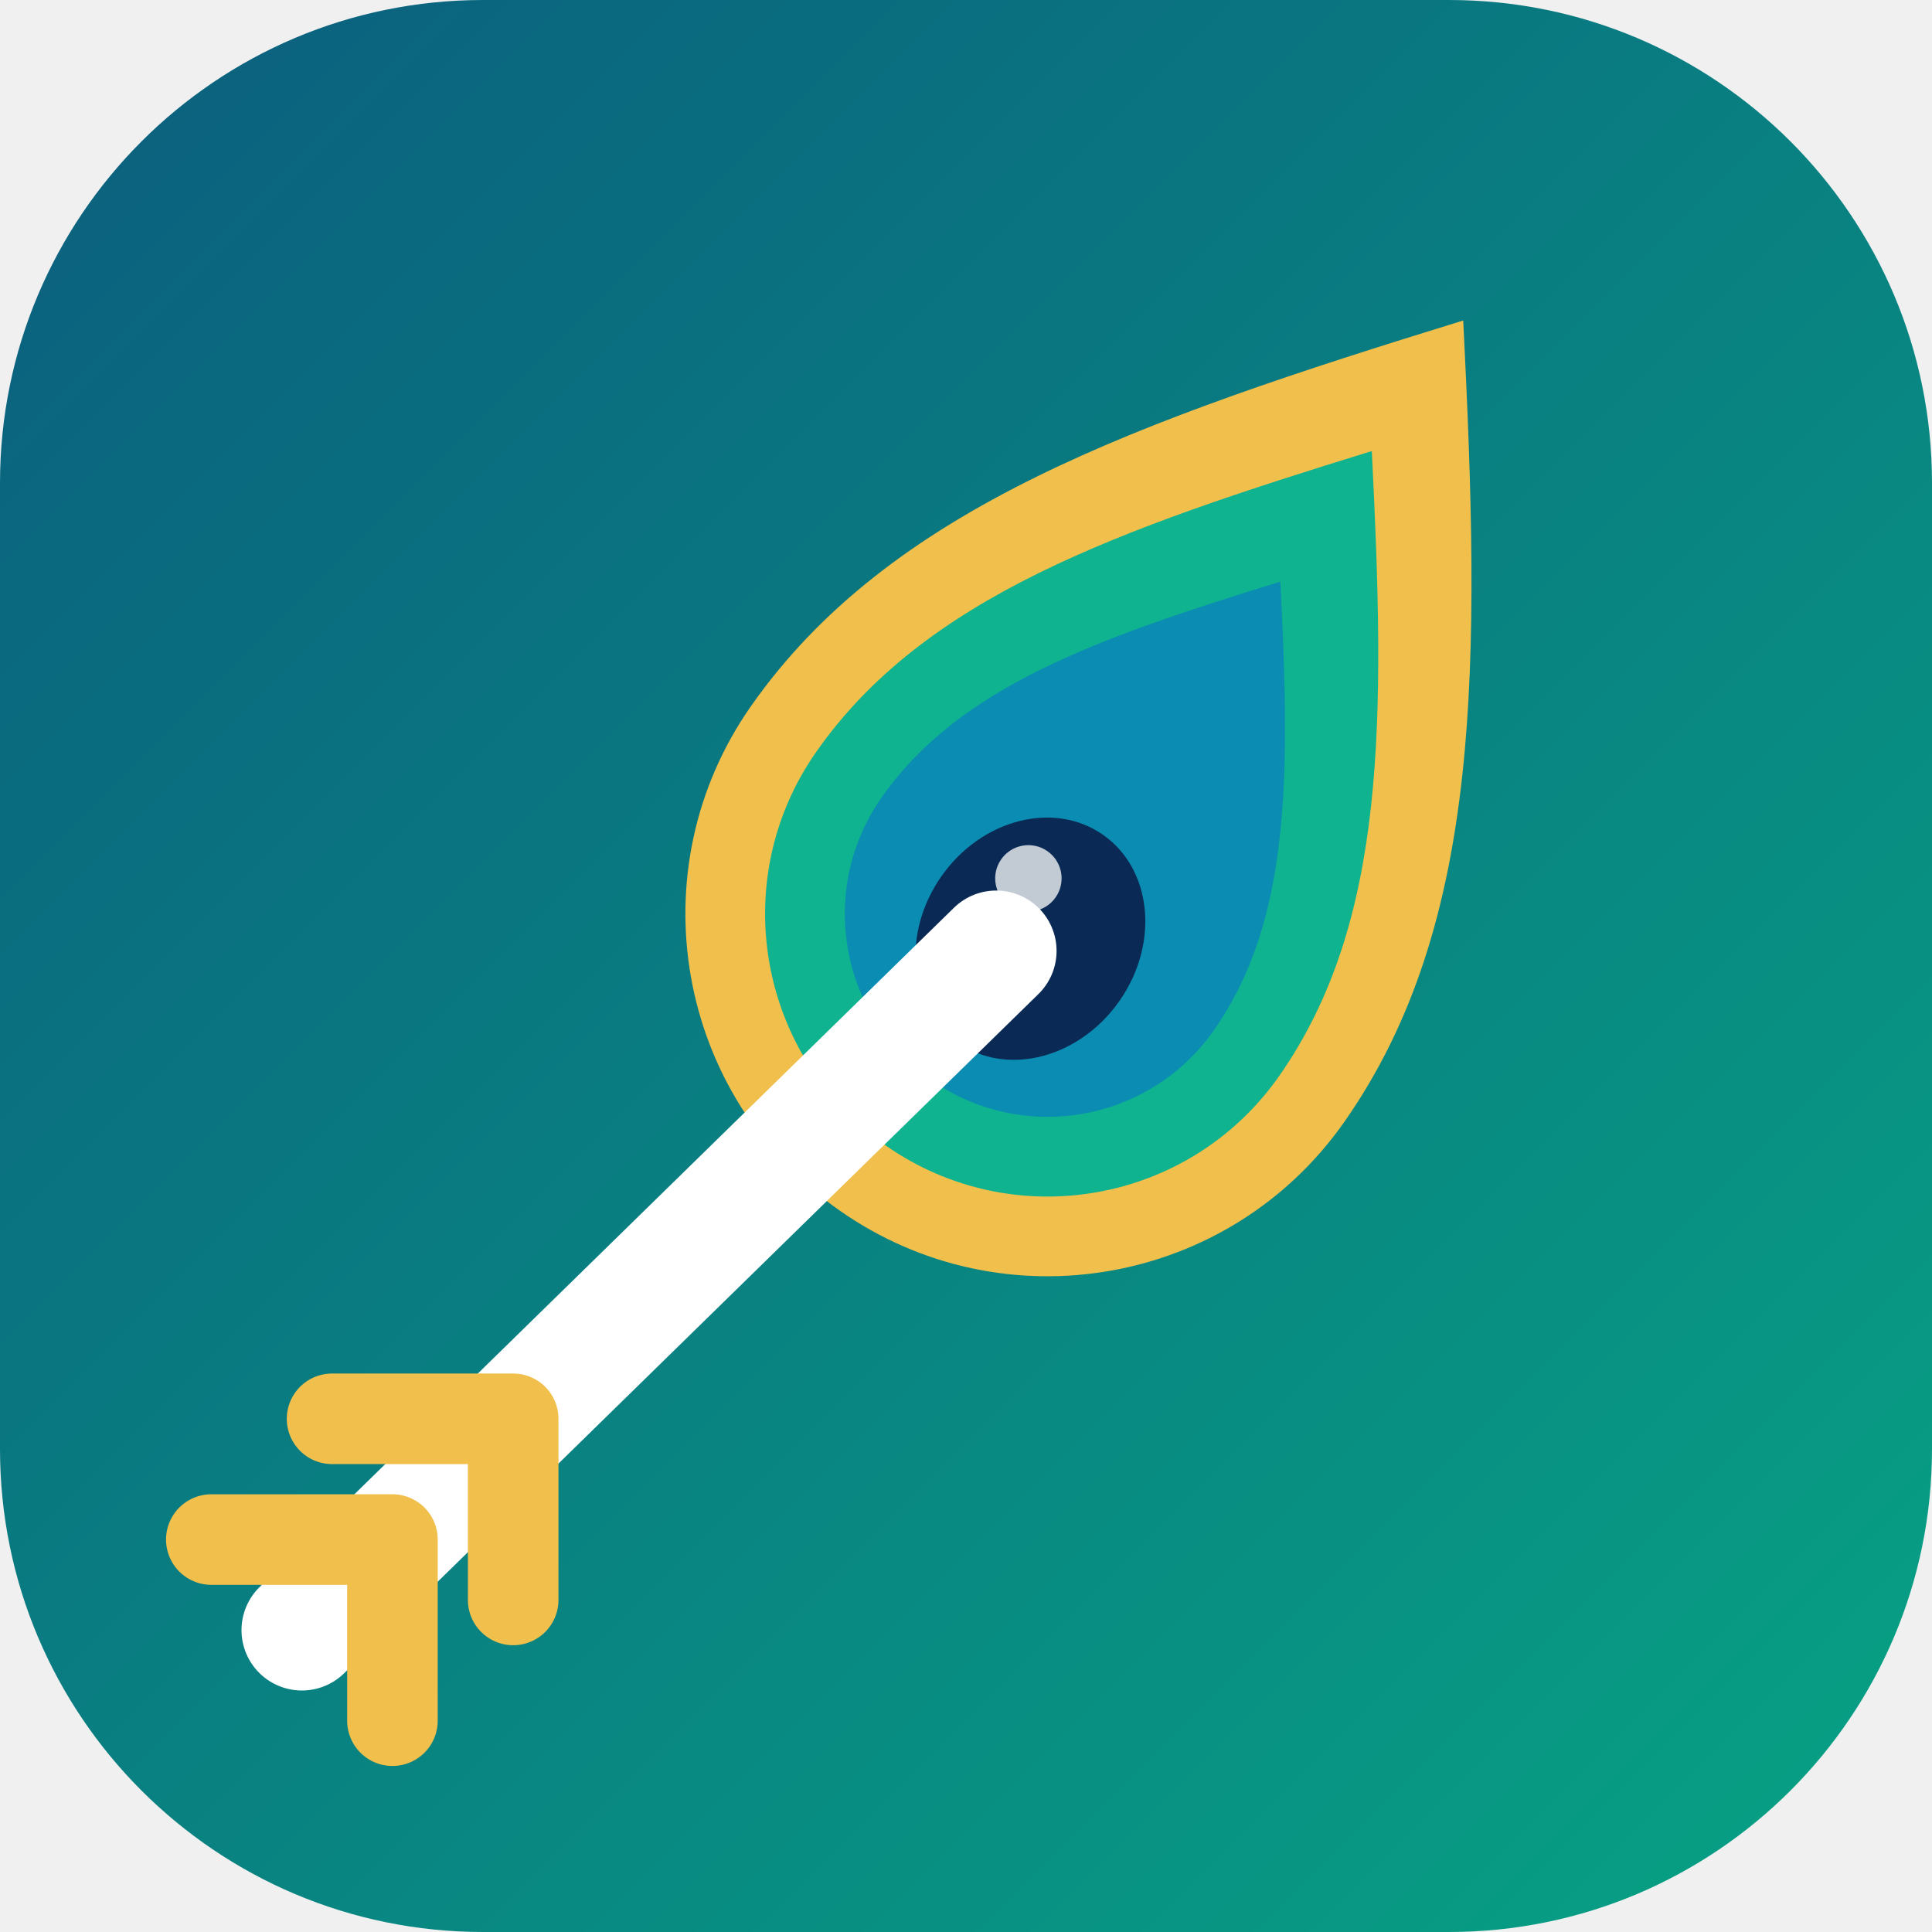
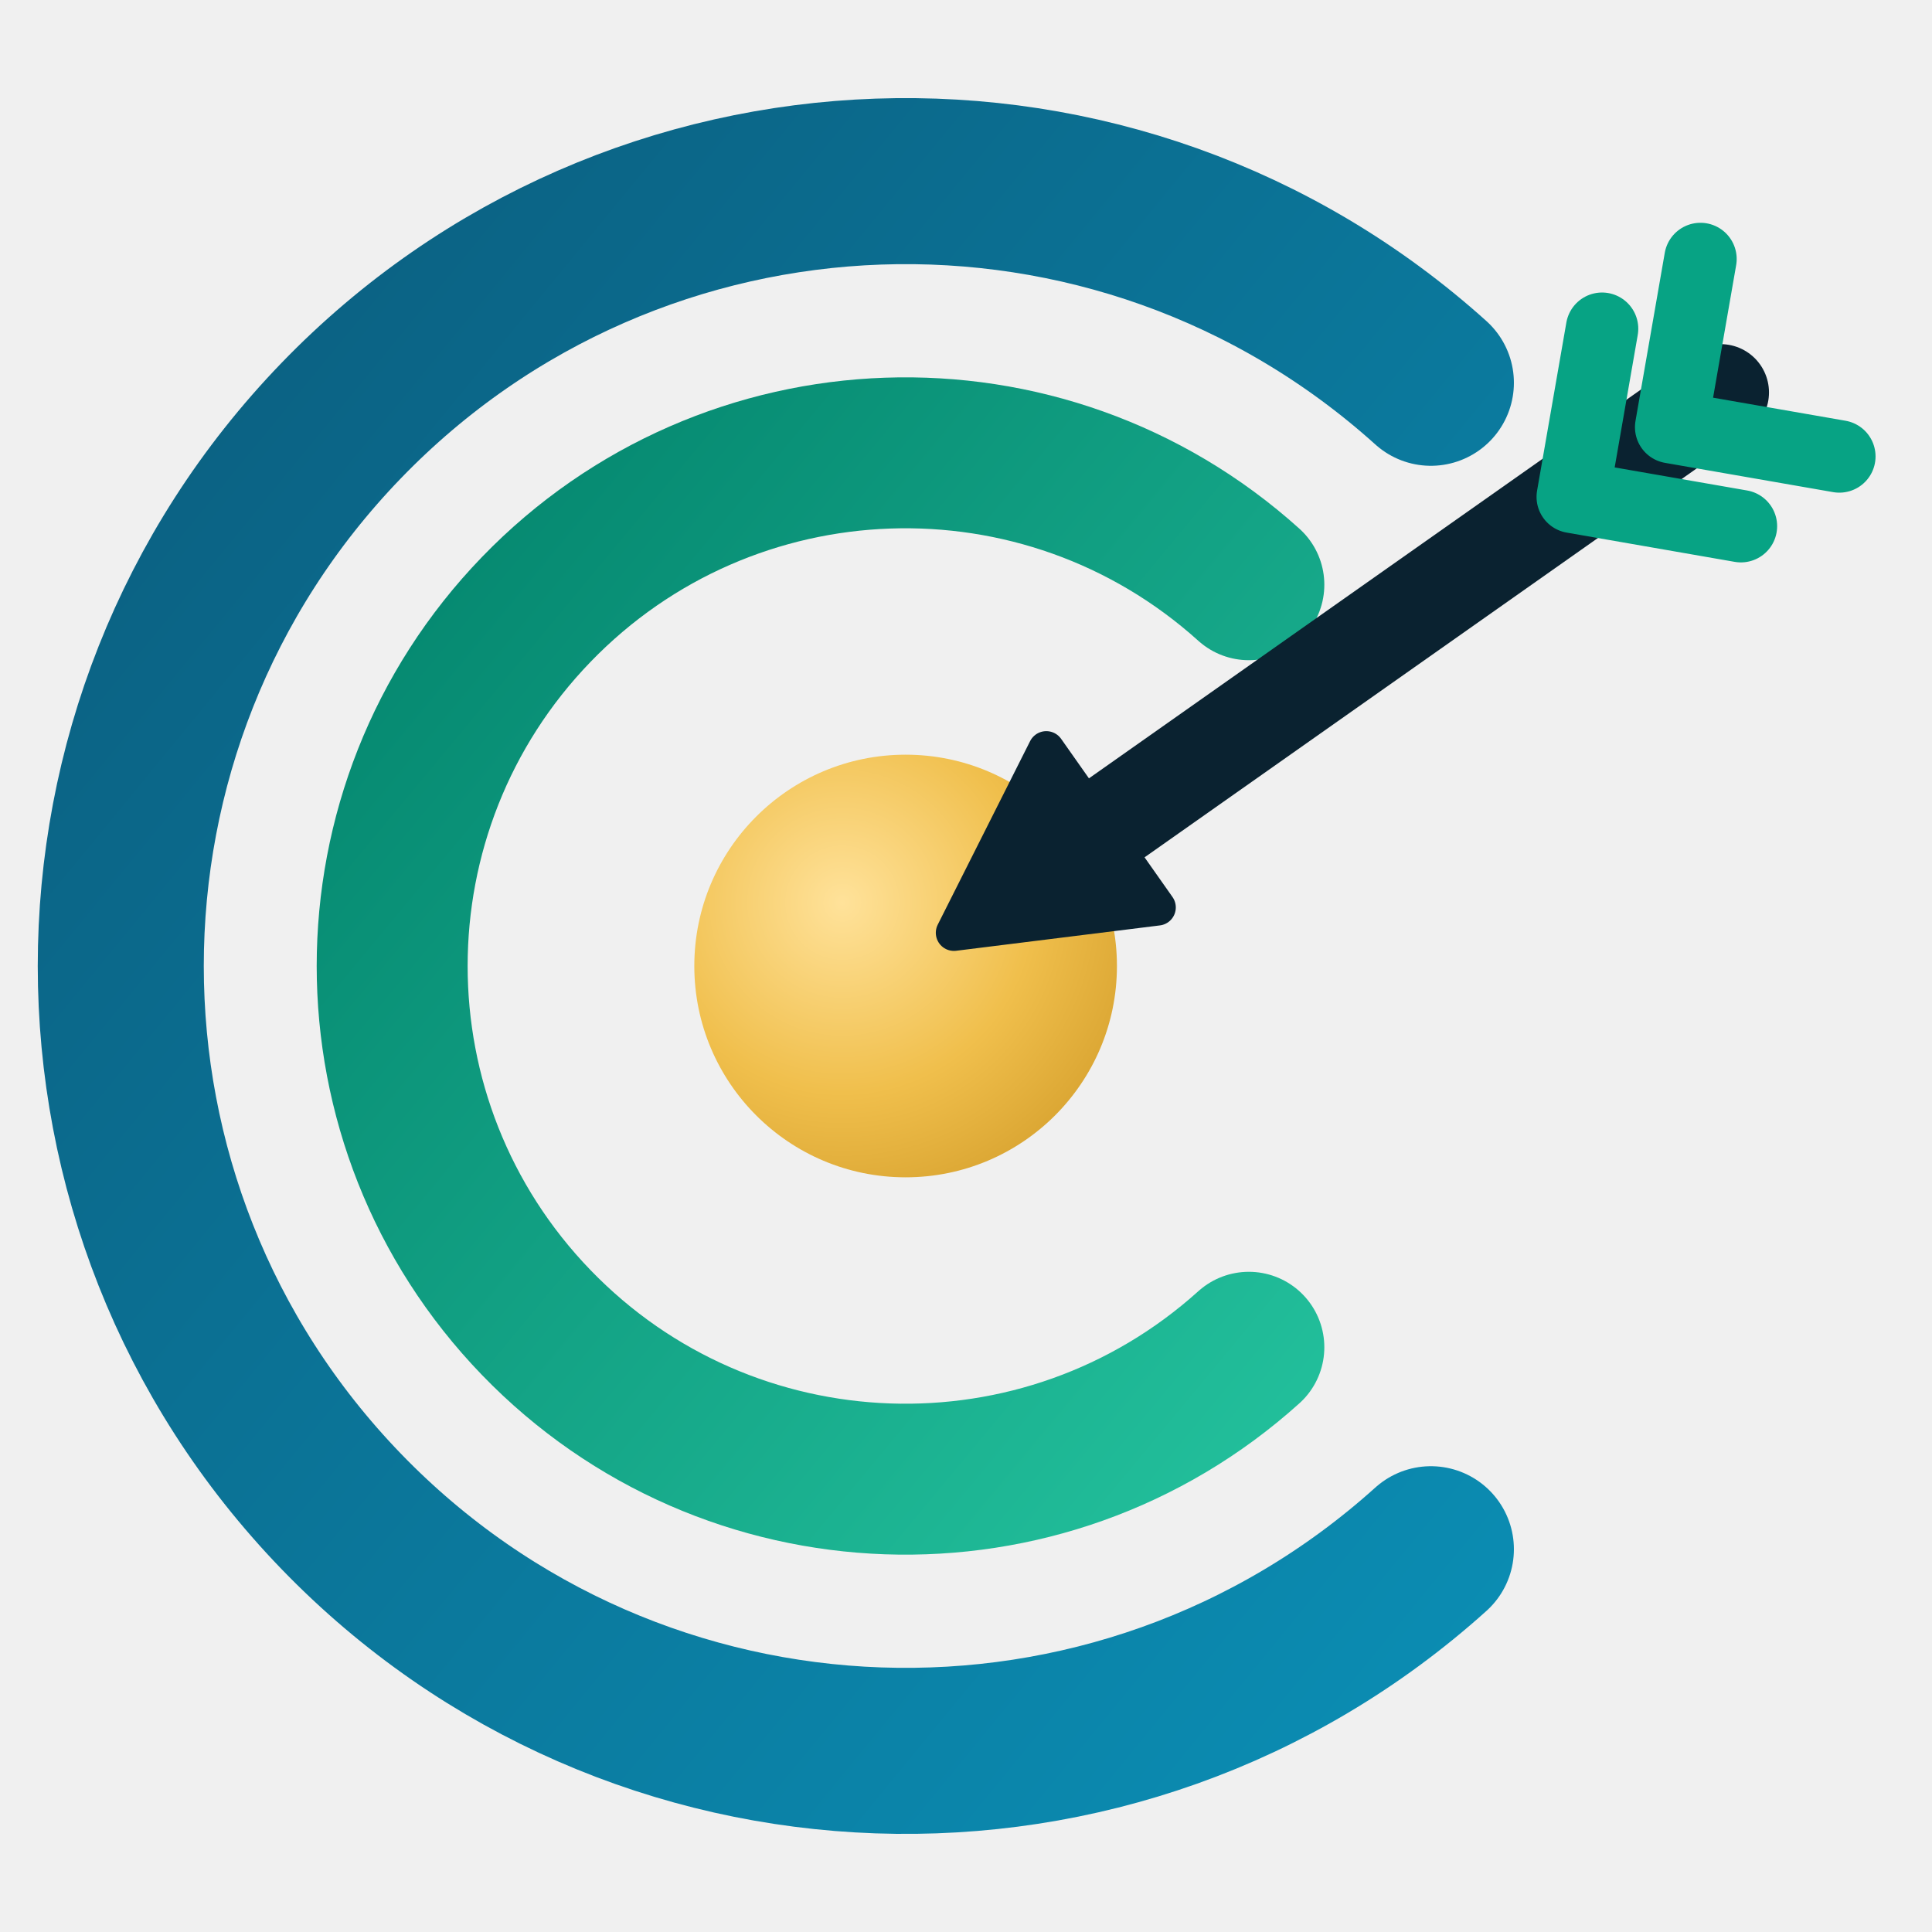
<svg xmlns="http://www.w3.org/2000/svg" viewBox="0 0 64 64">
  <defs>
-     <linearGradient id="t" x1="0" y1="0" x2="1" y2="1">
+     <linearGradient id="mcBlue" x1="0" y1="0" x2="1" y2="1">
      <stop offset="0" stop-color="#0b5d7e" />
-       <stop offset="1" stop-color="#07a384" />
+       <stop offset="1" stop-color="#0b8db3" />
    </linearGradient>
+     <linearGradient id="mcGreen" x1="0" y1="0" x2="1" y2="1">
+       <stop offset="0" stop-color="#03846d" />
+       <stop offset="1" stop-color="#22bf9b" />
+     </linearGradient>
+     <radialGradient id="mcGold" cx=".35" cy=".35" r=".75">
+       <stop offset="0" stop-color="#ffe29a" />
+       <stop offset=".6" stop-color="#f0bf4c" />
+       <stop offset="1" stop-color="#d9a431" />
+     </radialGradient>
  </defs>
-   <rect width="64" height="64" rx="16" fill="url(#t)" />
-   <g transform="translate(37 27) rotate(35)">
-     <path d="M0 -20 C7 -11 12 -4 12 4 A12 12 0 1 1 -12 4 C-12 -4 -7 -11 0 -20 Z" fill="#f0bf4c" />
-     <path d="M0 -20 C7 -11 12 -4 12 4 A12 12 0 1 1 -12 4 C-12 -4 -7 -11 0 -20 Z" fill="#0fb38f" transform="translate(0 4) scale(.78) translate(0 -4)" />
-     <path d="M0 -20 C7 -11 12 -4 12 4 A12 12 0 1 1 -12 4 C-12 -4 -7 -11 0 -20 Z" fill="#0b8db3" transform="translate(0 4) scale(.56) translate(0 -4)" />
-     <ellipse cx="0" cy="5" rx="3.6" ry="4.2" fill="#0a2a55" />
-     <circle cx="-1.2" cy="3.4" r="1.1" fill="#fff" opacity=".75" />
-   </g>
-   <path d="M10 54 L33 31.5" stroke="#fff" stroke-width="4" stroke-linecap="round" />
-   <path d="M13 51 L13 57 M13 51 L7 51 M17 47 L17 53 M17 47 L11 47" stroke="#f0bf4c" stroke-width="3" stroke-linecap="round" fill="none" />
+   <path d="M47.4 51.32 A26 26 0 1 1 47.4 12.68" fill="none" stroke="url(#mcBlue)" stroke-width="5.5" stroke-linecap="round" />
+   <path d="M41.37 44.63 A17 17 0 1 1 41.37 19.37" fill="none" stroke="url(#mcGreen)" stroke-width="5" stroke-linecap="round" />
+   <circle cx="30" cy="32" r="7" fill="url(#mcGold)" />
+   <path d="M36.5 27.44 L57 13" stroke="#0a2230" stroke-width="3.2" stroke-linecap="round" />
+   <path d="M31.6 30.9 L38.35 30.06 L34.66 24.82 Z" fill="#0a2230" stroke="#0a2230" stroke-width="1.2" stroke-linejoin="round" />
+   <path d="M55.36 14.15 L60.93 15.12 M55.36 14.15 L56.33 8.58 M52.1 16.46 L57.67 17.43 M52.1 16.46 L53.07 10.89" stroke="#07a384" stroke-width="2.4" stroke-linecap="round" fill="none" />
</svg>
